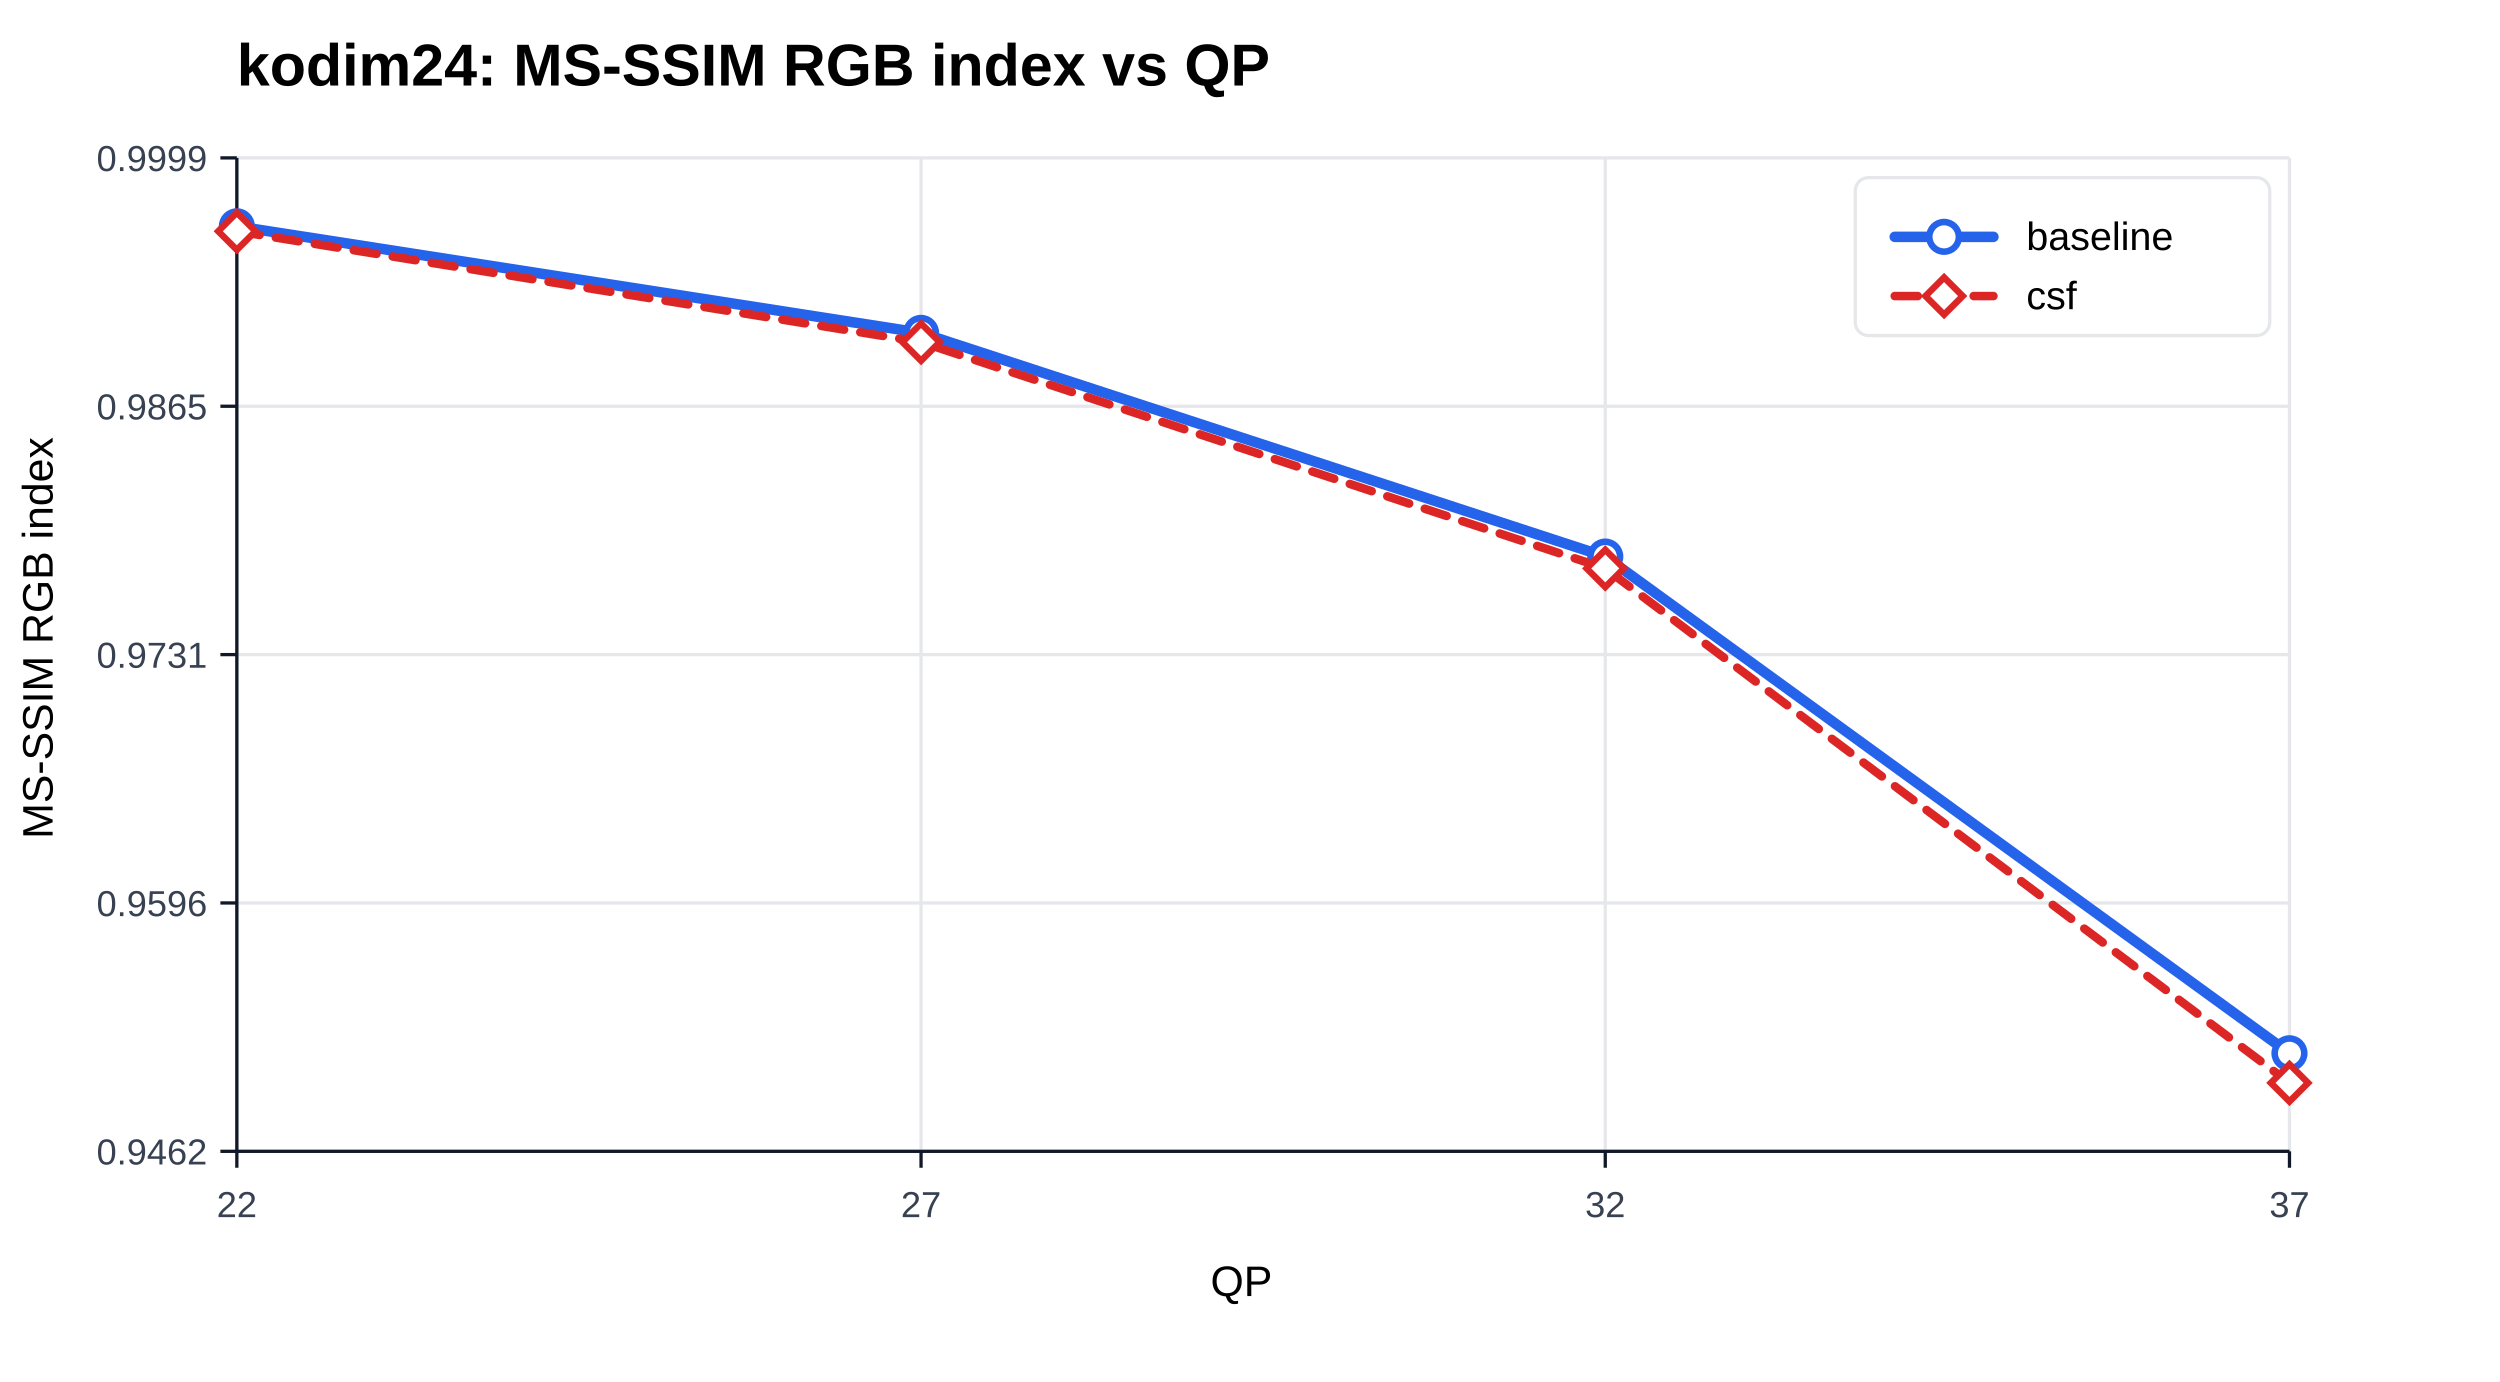
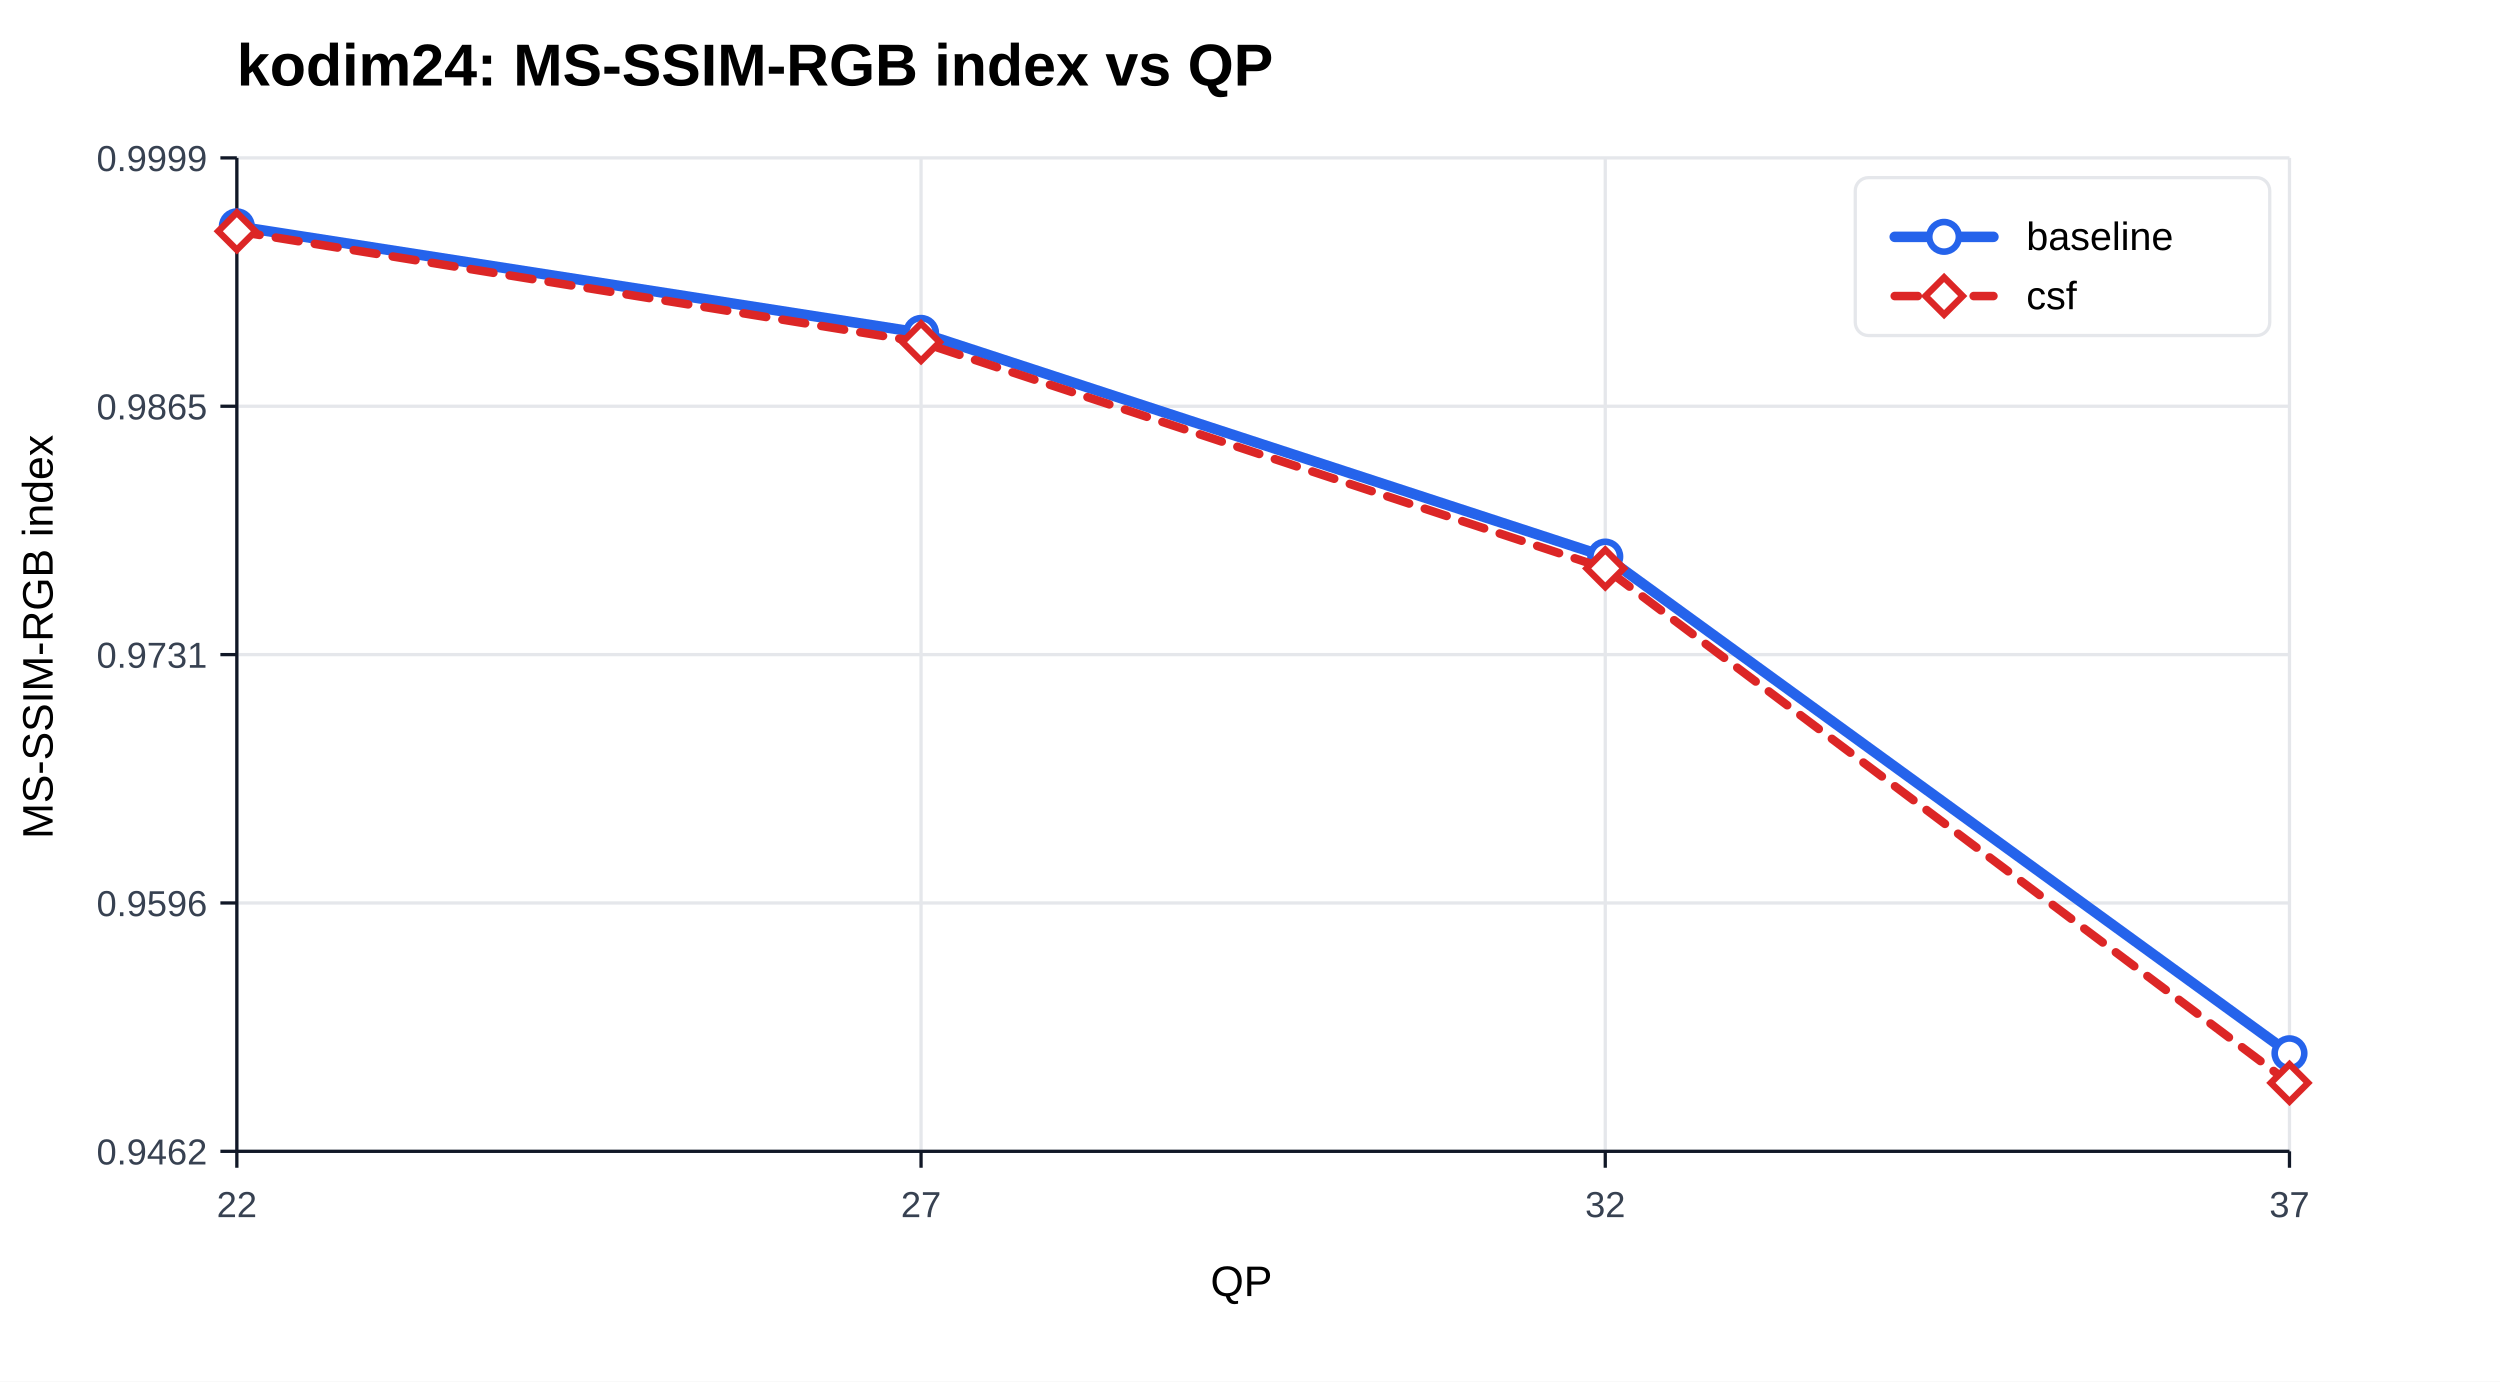
<svg xmlns="http://www.w3.org/2000/svg" width="760" height="420" viewBox="0 0 760 420">
  <rect width="100%" height="100%" fill="#ffffff" />
-   <text x="72" y="26" font-family="Arial" font-size="18" font-weight="700">kodim24: MS-SSIM RGB index vs QP</text>
+   <text x="72" y="26" font-family="Arial" font-size="18" font-weight="700">kodim24: MS-SSIM-RGB index vs QP</text>
  <line x1="72.0" y1="48" x2="72.0" y2="350" stroke="#e5e7eb" stroke-width="1" />
  <line x1="280.0" y1="48" x2="280.0" y2="350" stroke="#e5e7eb" stroke-width="1" />
  <line x1="488.0" y1="48" x2="488.0" y2="350" stroke="#e5e7eb" stroke-width="1" />
  <line x1="696.0" y1="48" x2="696.0" y2="350" stroke="#e5e7eb" stroke-width="1" />
  <line x1="72" y1="350.0" x2="696" y2="350.0" stroke="#e5e7eb" stroke-width="1" />
  <line x1="72" y1="274.5" x2="696" y2="274.5" stroke="#e5e7eb" stroke-width="1" />
  <line x1="72" y1="199.0" x2="696" y2="199.0" stroke="#e5e7eb" stroke-width="1" />
  <line x1="72" y1="123.5" x2="696" y2="123.5" stroke="#e5e7eb" stroke-width="1" />
  <line x1="72" y1="48.0" x2="696" y2="48.0" stroke="#e5e7eb" stroke-width="1" />
  <line x1="72" y1="350" x2="696" y2="350" stroke="#111827" />
  <line x1="72" y1="48" x2="72" y2="350" stroke="#111827" />
  <text x="368" y="394" font-family="Arial" font-size="13">QP</text>
-   <text x="16" y="255" font-family="Arial" font-size="13" transform="rotate(-90 16,255)">MS-SSIM RGB index</text>
+   <text x="16" y="255" font-family="Arial" font-size="13" transform="rotate(-90 16,255)">MS-SSIM-RGB index</text>
  <line x1="72.0" y1="350" x2="72.0" y2="355" stroke="#111827" />
  <text x="72.0" y="370" font-family="Arial" font-size="11" fill="#374151" text-anchor="middle">22</text>
  <line x1="280.0" y1="350" x2="280.0" y2="355" stroke="#111827" />
  <text x="280.0" y="370" font-family="Arial" font-size="11" fill="#374151" text-anchor="middle">27</text>
  <line x1="488.0" y1="350" x2="488.0" y2="355" stroke="#111827" />
  <text x="488.0" y="370" font-family="Arial" font-size="11" fill="#374151" text-anchor="middle">32</text>
  <line x1="696.0" y1="350" x2="696.0" y2="355" stroke="#111827" />
  <text x="696.0" y="370" font-family="Arial" font-size="11" fill="#374151" text-anchor="middle">37</text>
  <line x1="67" y1="350.0" x2="72" y2="350.0" stroke="#111827" />
  <text x="63" y="354.0" font-family="Arial" font-size="11" fill="#374151" text-anchor="end">0.9462</text>
  <line x1="67" y1="274.5" x2="72" y2="274.5" stroke="#111827" />
  <text x="63" y="278.5" font-family="Arial" font-size="11" fill="#374151" text-anchor="end">0.9596</text>
  <line x1="67" y1="199.0" x2="72" y2="199.0" stroke="#111827" />
  <text x="63" y="203.0" font-family="Arial" font-size="11" fill="#374151" text-anchor="end">0.9731</text>
  <line x1="67" y1="123.5" x2="72" y2="123.5" stroke="#111827" />
  <text x="63" y="127.5" font-family="Arial" font-size="11" fill="#374151" text-anchor="end">0.9865</text>
  <line x1="67" y1="48.0" x2="72" y2="48.0" stroke="#111827" />
  <text x="63" y="52.0" font-family="Arial" font-size="11" fill="#374151" text-anchor="end">0.9999</text>
  <polyline fill="none" stroke="#2563eb" stroke-width="3.2" stroke-linecap="round" stroke-linejoin="round" points="72.0,68.8 280.0,101.2 488.0,169.2 696.0,320.2" />
  <circle cx="72.0" cy="68.8" r="4.5" fill="#ffffff" stroke="#2563eb" stroke-width="2" />
  <circle cx="280.0" cy="101.2" r="4.5" fill="#ffffff" stroke="#2563eb" stroke-width="2" />
  <circle cx="488.0" cy="169.2" r="4.5" fill="#ffffff" stroke="#2563eb" stroke-width="2" />
  <circle cx="696.0" cy="320.2" r="4.5" fill="#ffffff" stroke="#2563eb" stroke-width="2" />
  <polyline fill="none" stroke="#dc2626" stroke-width="2.6" stroke-linecap="round" stroke-linejoin="round" stroke-dasharray="7 5" points="72.0,70.3 280.0,104.0 488.0,172.8 696.0,329.2" />
  <rect x="68.0" y="66.3" width="8" height="8" transform="rotate(45 72.0 70.3)" fill="#ffffff" stroke="#dc2626" stroke-width="2" />
  <rect x="276.0" y="100.0" width="8" height="8" transform="rotate(45 280.0 104.0)" fill="#ffffff" stroke="#dc2626" stroke-width="2" />
  <rect x="484.0" y="168.8" width="8" height="8" transform="rotate(45 488.0 172.8)" fill="#ffffff" stroke="#dc2626" stroke-width="2" />
  <rect x="692.0" y="325.2" width="8" height="8" transform="rotate(45 696.0 329.2)" fill="#ffffff" stroke="#dc2626" stroke-width="2" />
  <rect x="564" y="54" width="126" height="48" rx="4" fill="#ffffff" stroke="#e5e7eb" />
  <line x1="576" y1="72" x2="606" y2="72" stroke="#2563eb" stroke-width="3.2" stroke-linecap="round" />
  <circle cx="591.0" cy="72.0" r="4.5" fill="#ffffff" stroke="#2563eb" stroke-width="2" />
  <text x="616" y="76" font-family="Arial" font-size="12">baseline</text>
  <line x1="576" y1="90" x2="606" y2="90" stroke="#dc2626" stroke-width="2.6" stroke-linecap="round" stroke-dasharray="7 5" />
  <rect x="587.0" y="86.0" width="8" height="8" transform="rotate(45 591.0 90.0)" fill="#ffffff" stroke="#dc2626" stroke-width="2" />
  <text x="616" y="94" font-family="Arial" font-size="12">csf</text>
</svg>
